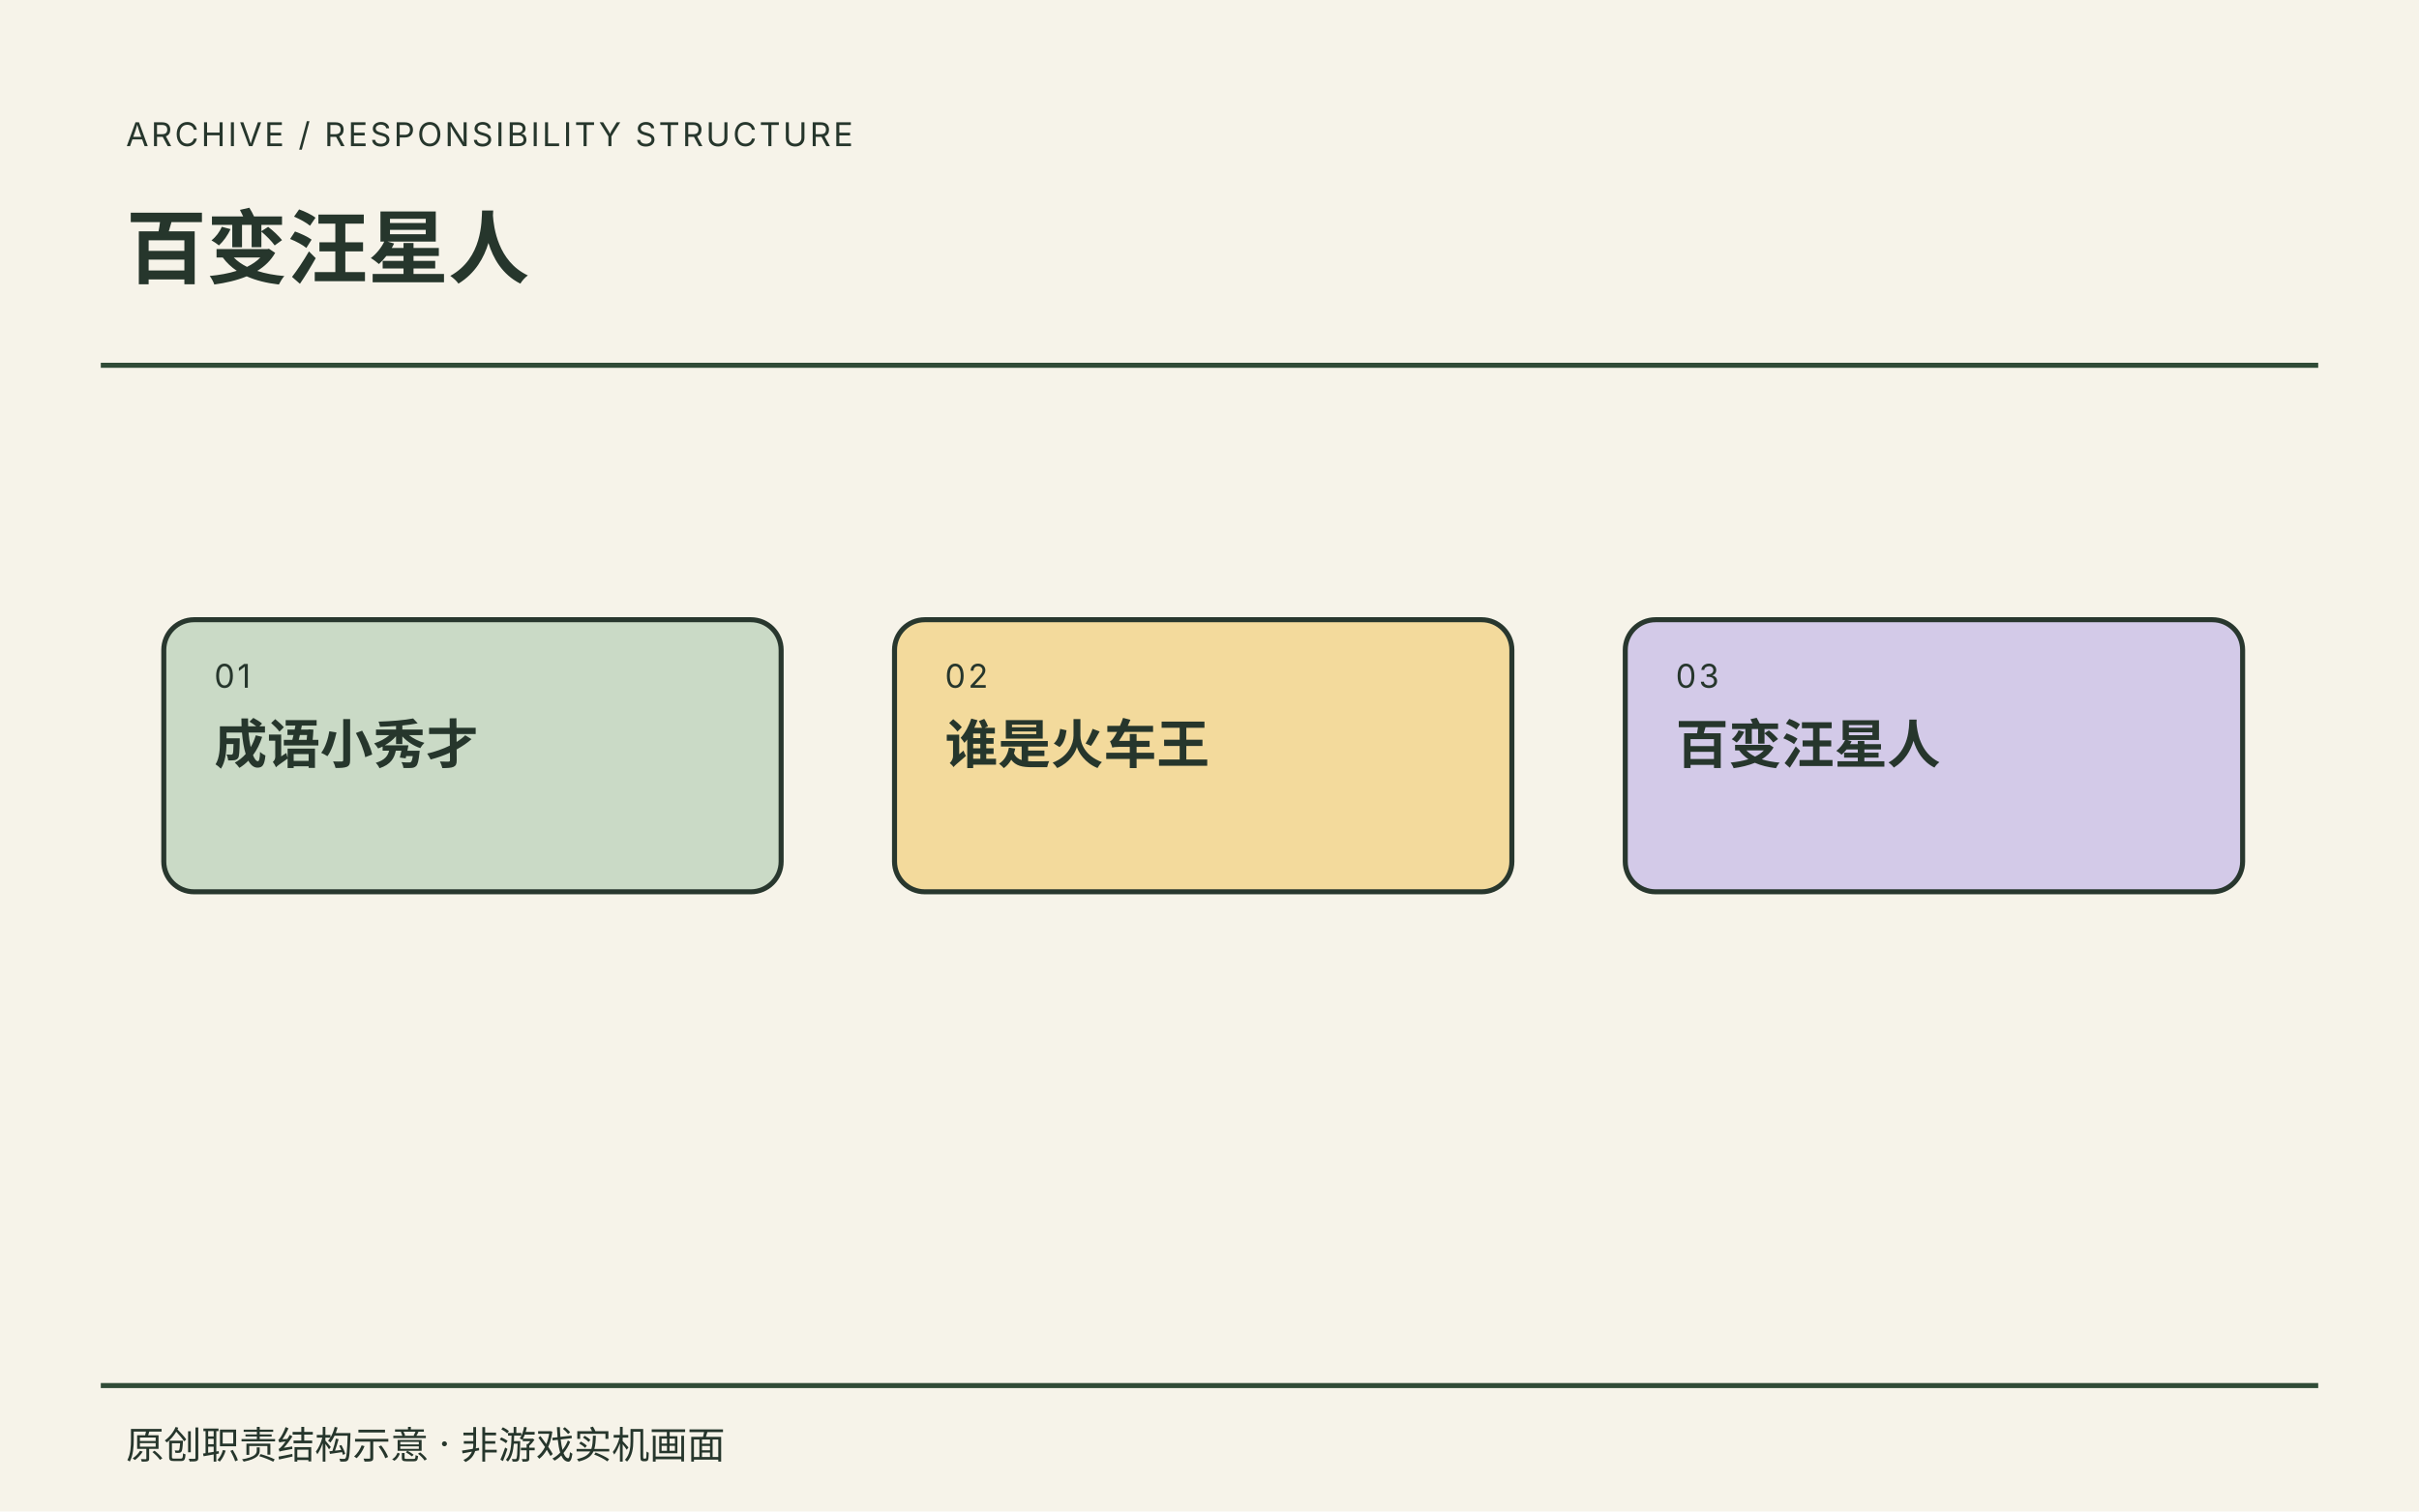
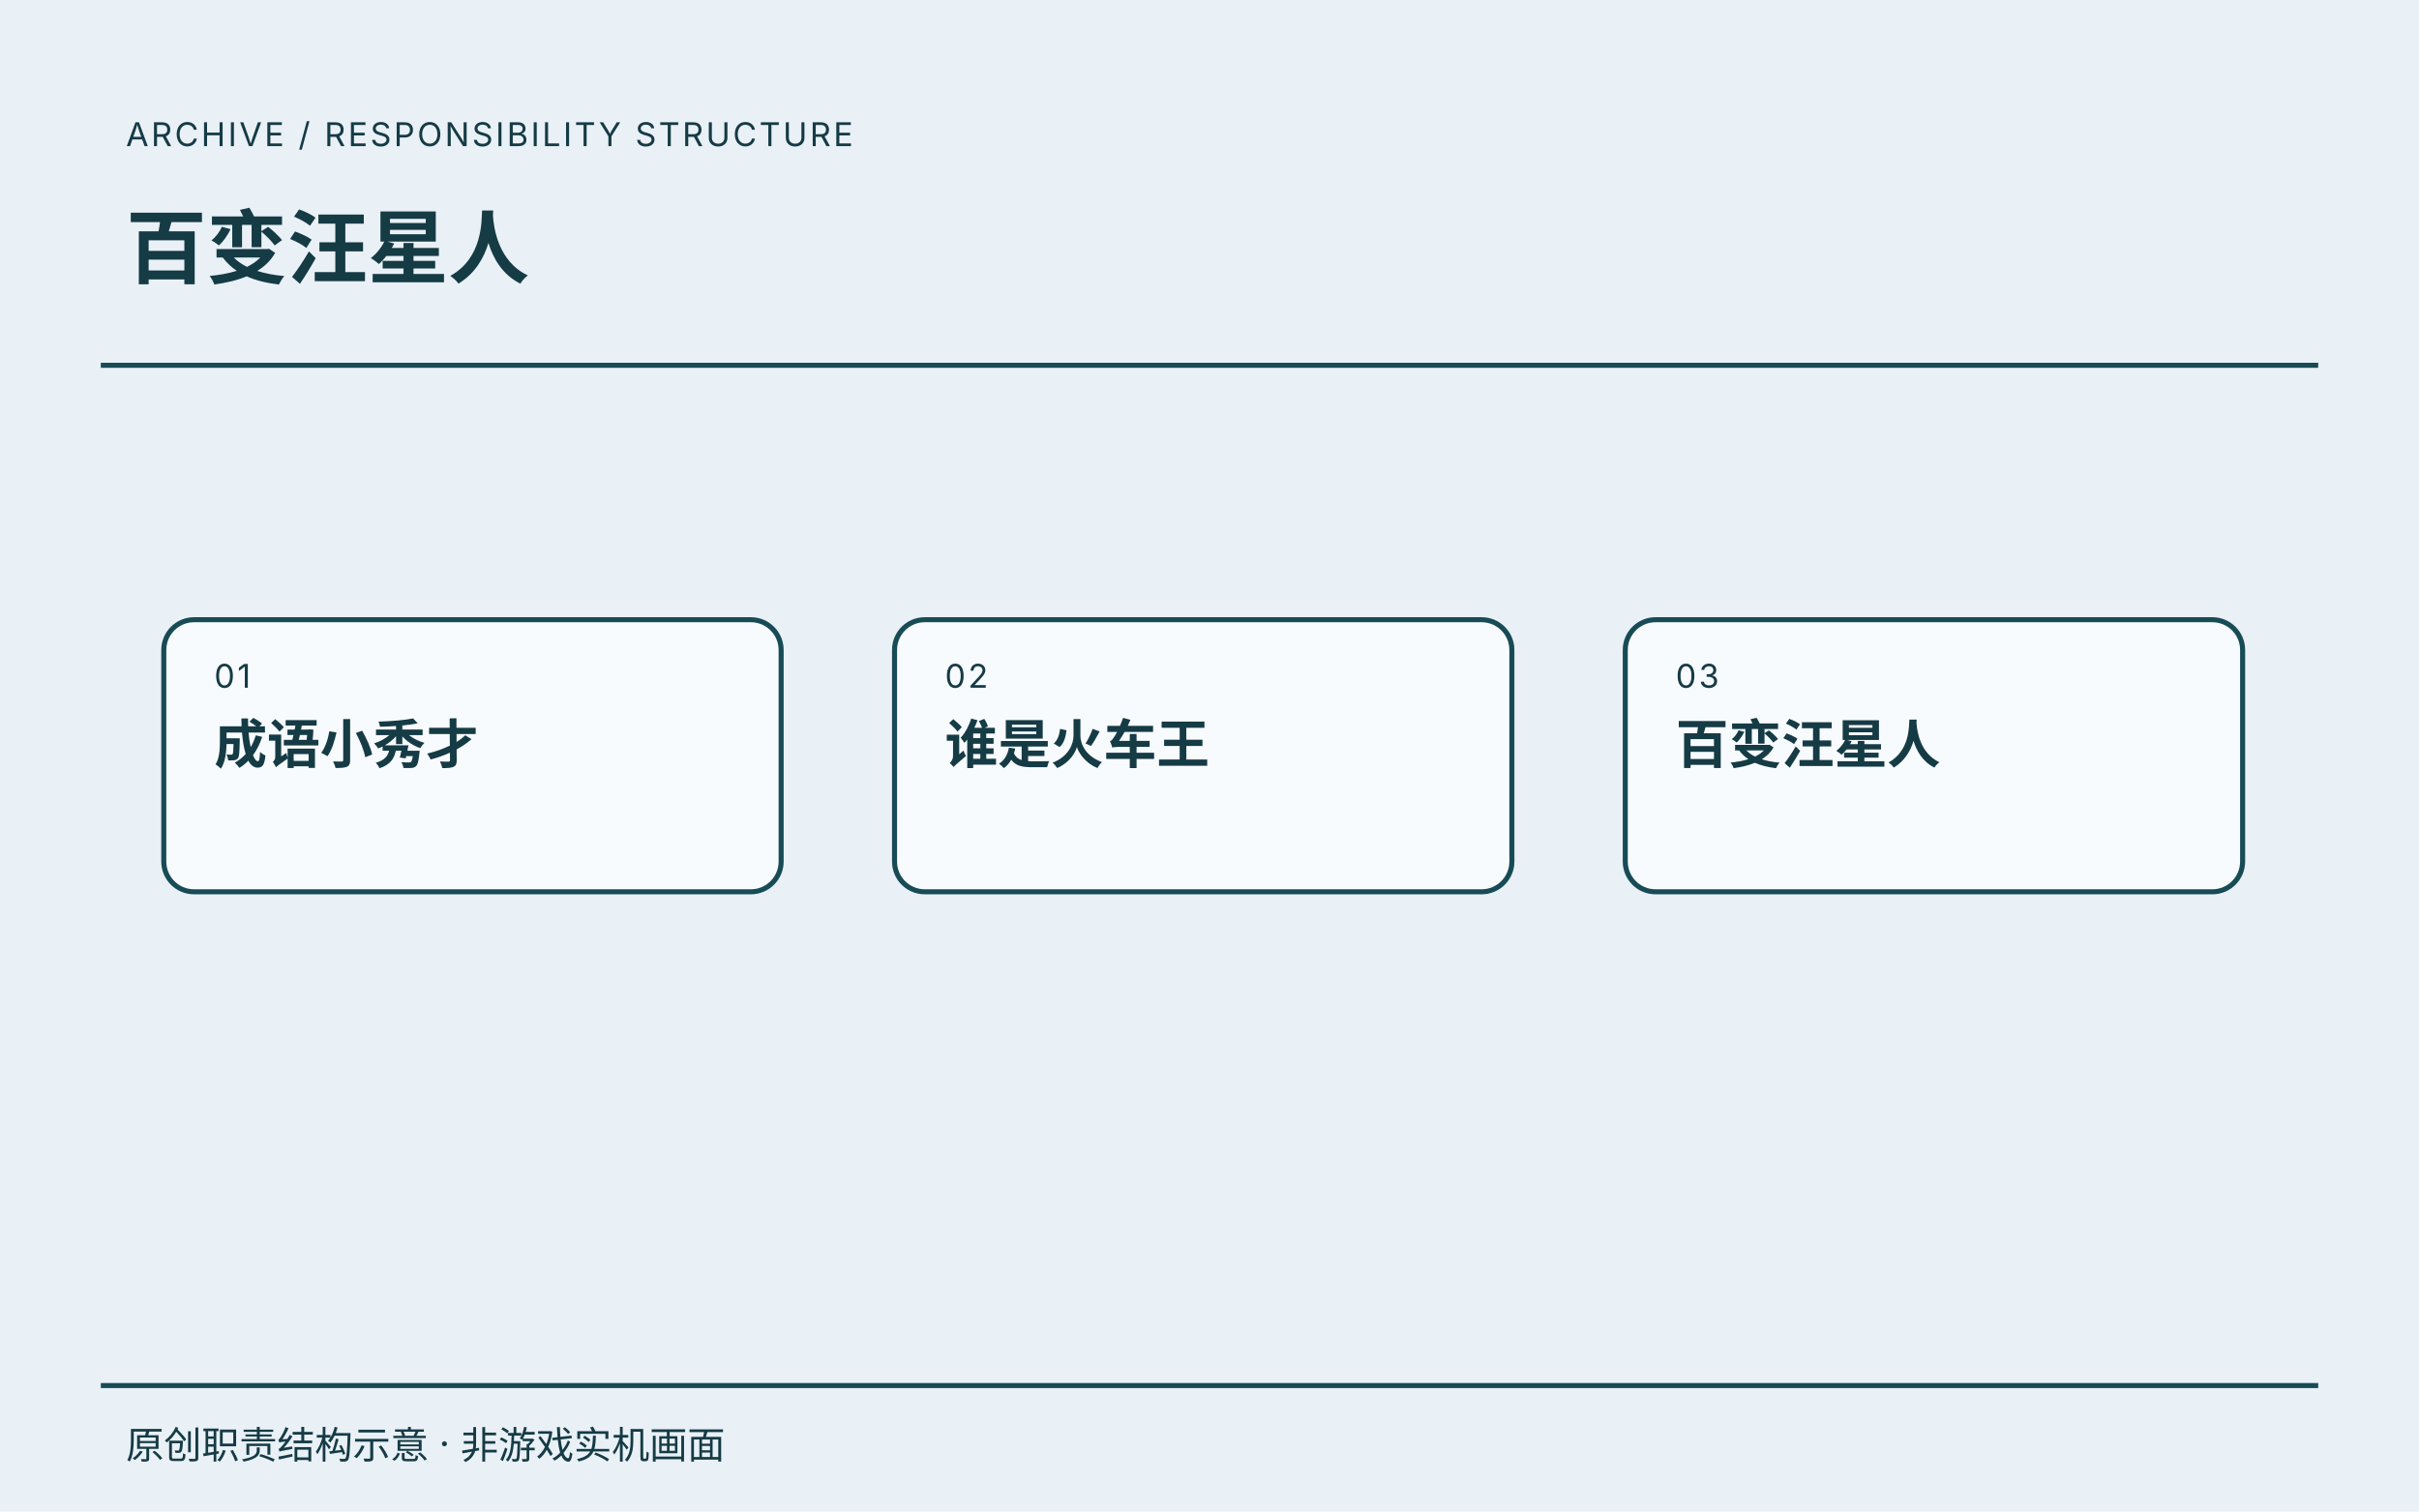
<svg xmlns="http://www.w3.org/2000/svg" width="960" height="600" viewBox="0 0 960 600">
-   <style>text{font-family:system-ui,-apple-system,'Microsoft YaHei',sans-serif;fill:#26362c}.title{font-size:32px;font-weight:700}.node{font-size:21px;font-weight:600}.number{font-size:13px;letter-spacing:1px}.caption{font-size:15px}</style>
-   <rect width="960" height="600" fill="#f6f3e9" />
-   <path d="M40 145H920M40 550H920" stroke="#304b37" stroke-width="2" />
+   <style>text{font-family:system-ui,-apple-system,'Microsoft YaHei',sans-serif;fill:#153b45}.title{font-size:32px;font-weight:700}.node{font-size:21px;font-weight:600}.number{font-size:13px;letter-spacing:1px}.caption{font-size:15px}</style>
+   <rect width="960" height="600" fill="#e9f0f6" />
+   <path d="M40 145H920M40 550H920" stroke="#174b55" stroke-width="2" />
  <text x="50" y="58" class="number">ARCHIVE / RESPONSIBILITY STRUCTURE</text>
  <text x="50" y="110" class="title">
    <tspan x="50" dy="0">百变汪星人</tspan>
  </text>
  <g>
-     <rect x="65" y="246" width="245" height="108" rx="12" fill="#cadac6" stroke="#28372e" stroke-width="2" />
+     <rect x="65" y="246" width="245" height="108" rx="12" fill="#f8fbfe" stroke="#174b55" stroke-width="2" />
    <text x="85" y="273" class="number">01</text>
    <text x="85" y="303" class="node">
      <tspan x="85" dy="0">成语小秀才</tspan>
    </text>
  </g>
  <g>
-     <rect x="355" y="246" width="245" height="108" rx="12" fill="#f3da9c" stroke="#28372e" stroke-width="2" />
+     <rect x="355" y="246" width="245" height="108" rx="12" fill="#f8fbfe" stroke="#174b55" stroke-width="2" />
    <text x="375" y="273" class="number">02</text>
    <text x="375" y="303" class="node">
      <tspan x="375" dy="0">谁是火车王</tspan>
    </text>
  </g>
  <g>
-     <rect x="645" y="246" width="245" height="108" rx="12" fill="#d3cae8" stroke="#28372e" stroke-width="2" />
+     <rect x="645" y="246" width="245" height="108" rx="12" fill="#f8fbfe" stroke="#174b55" stroke-width="2" />
    <text x="665" y="273" class="number">03</text>
    <text x="665" y="303" class="node">
      <tspan x="665" dy="0">百变汪星人</tspan>
    </text>
  </g>
  <text x="50" y="579" class="caption">原创职责结构示意 · 非游戏实机画面</text>
</svg>
